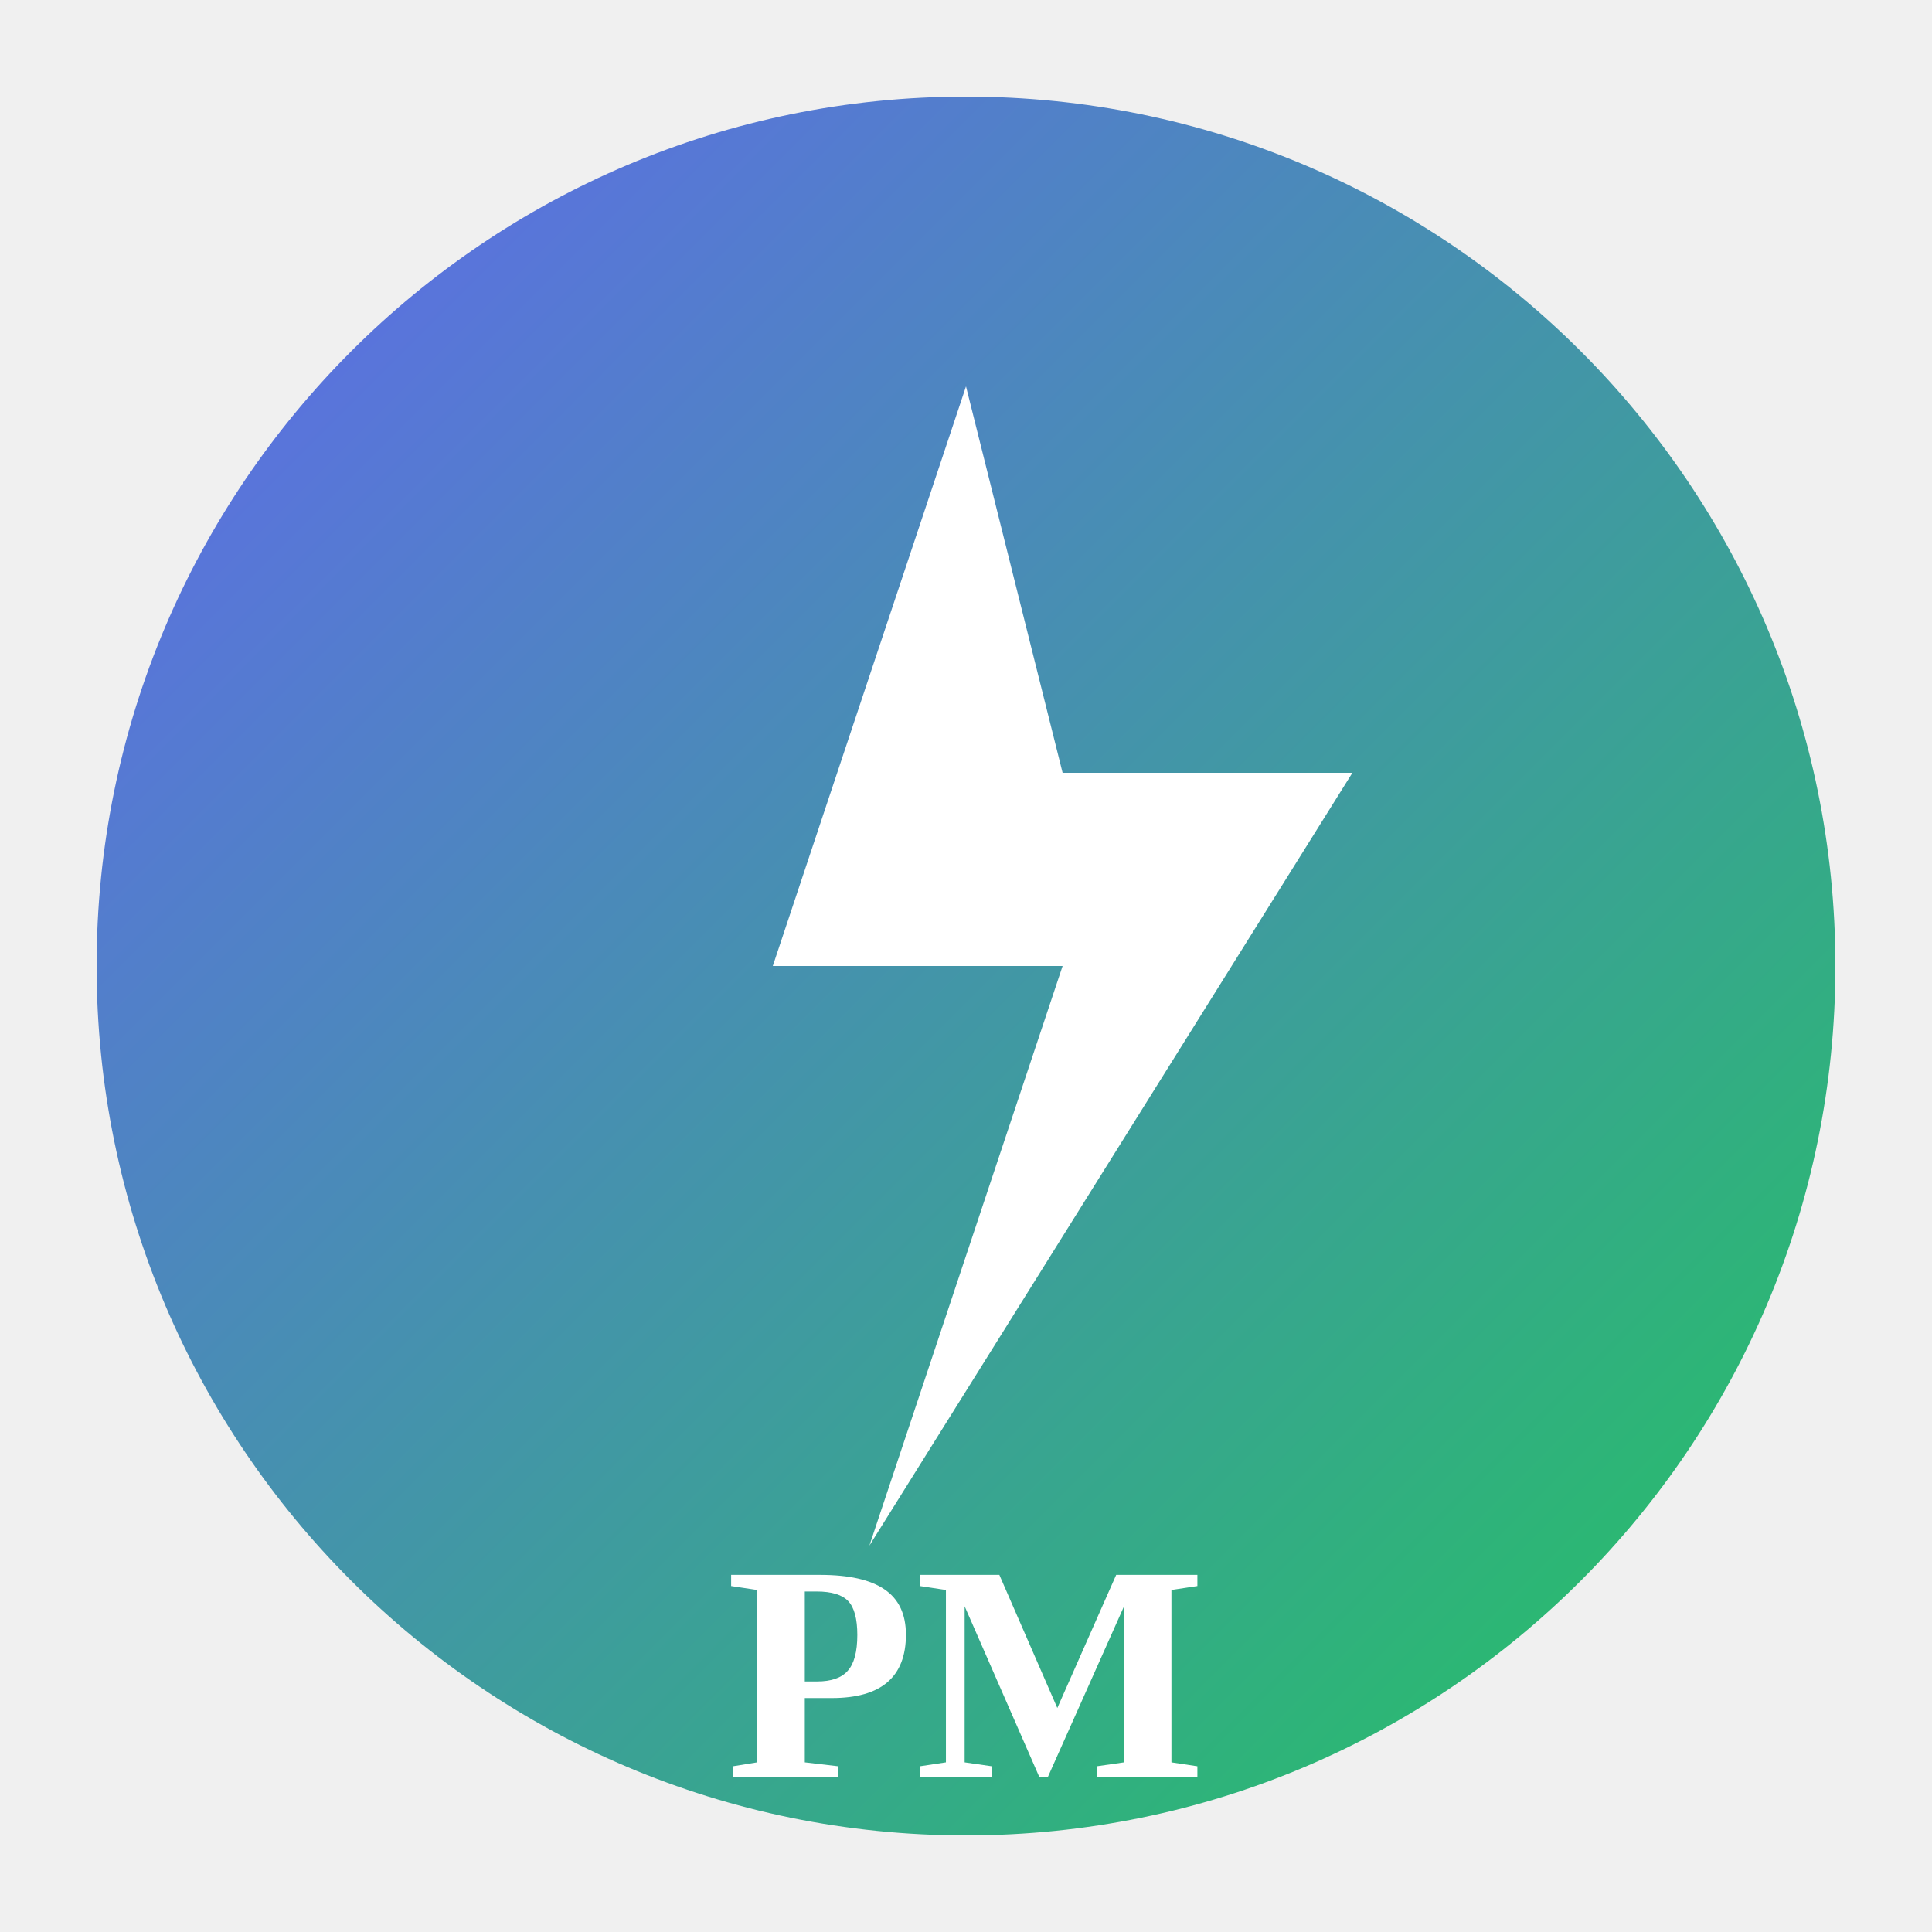
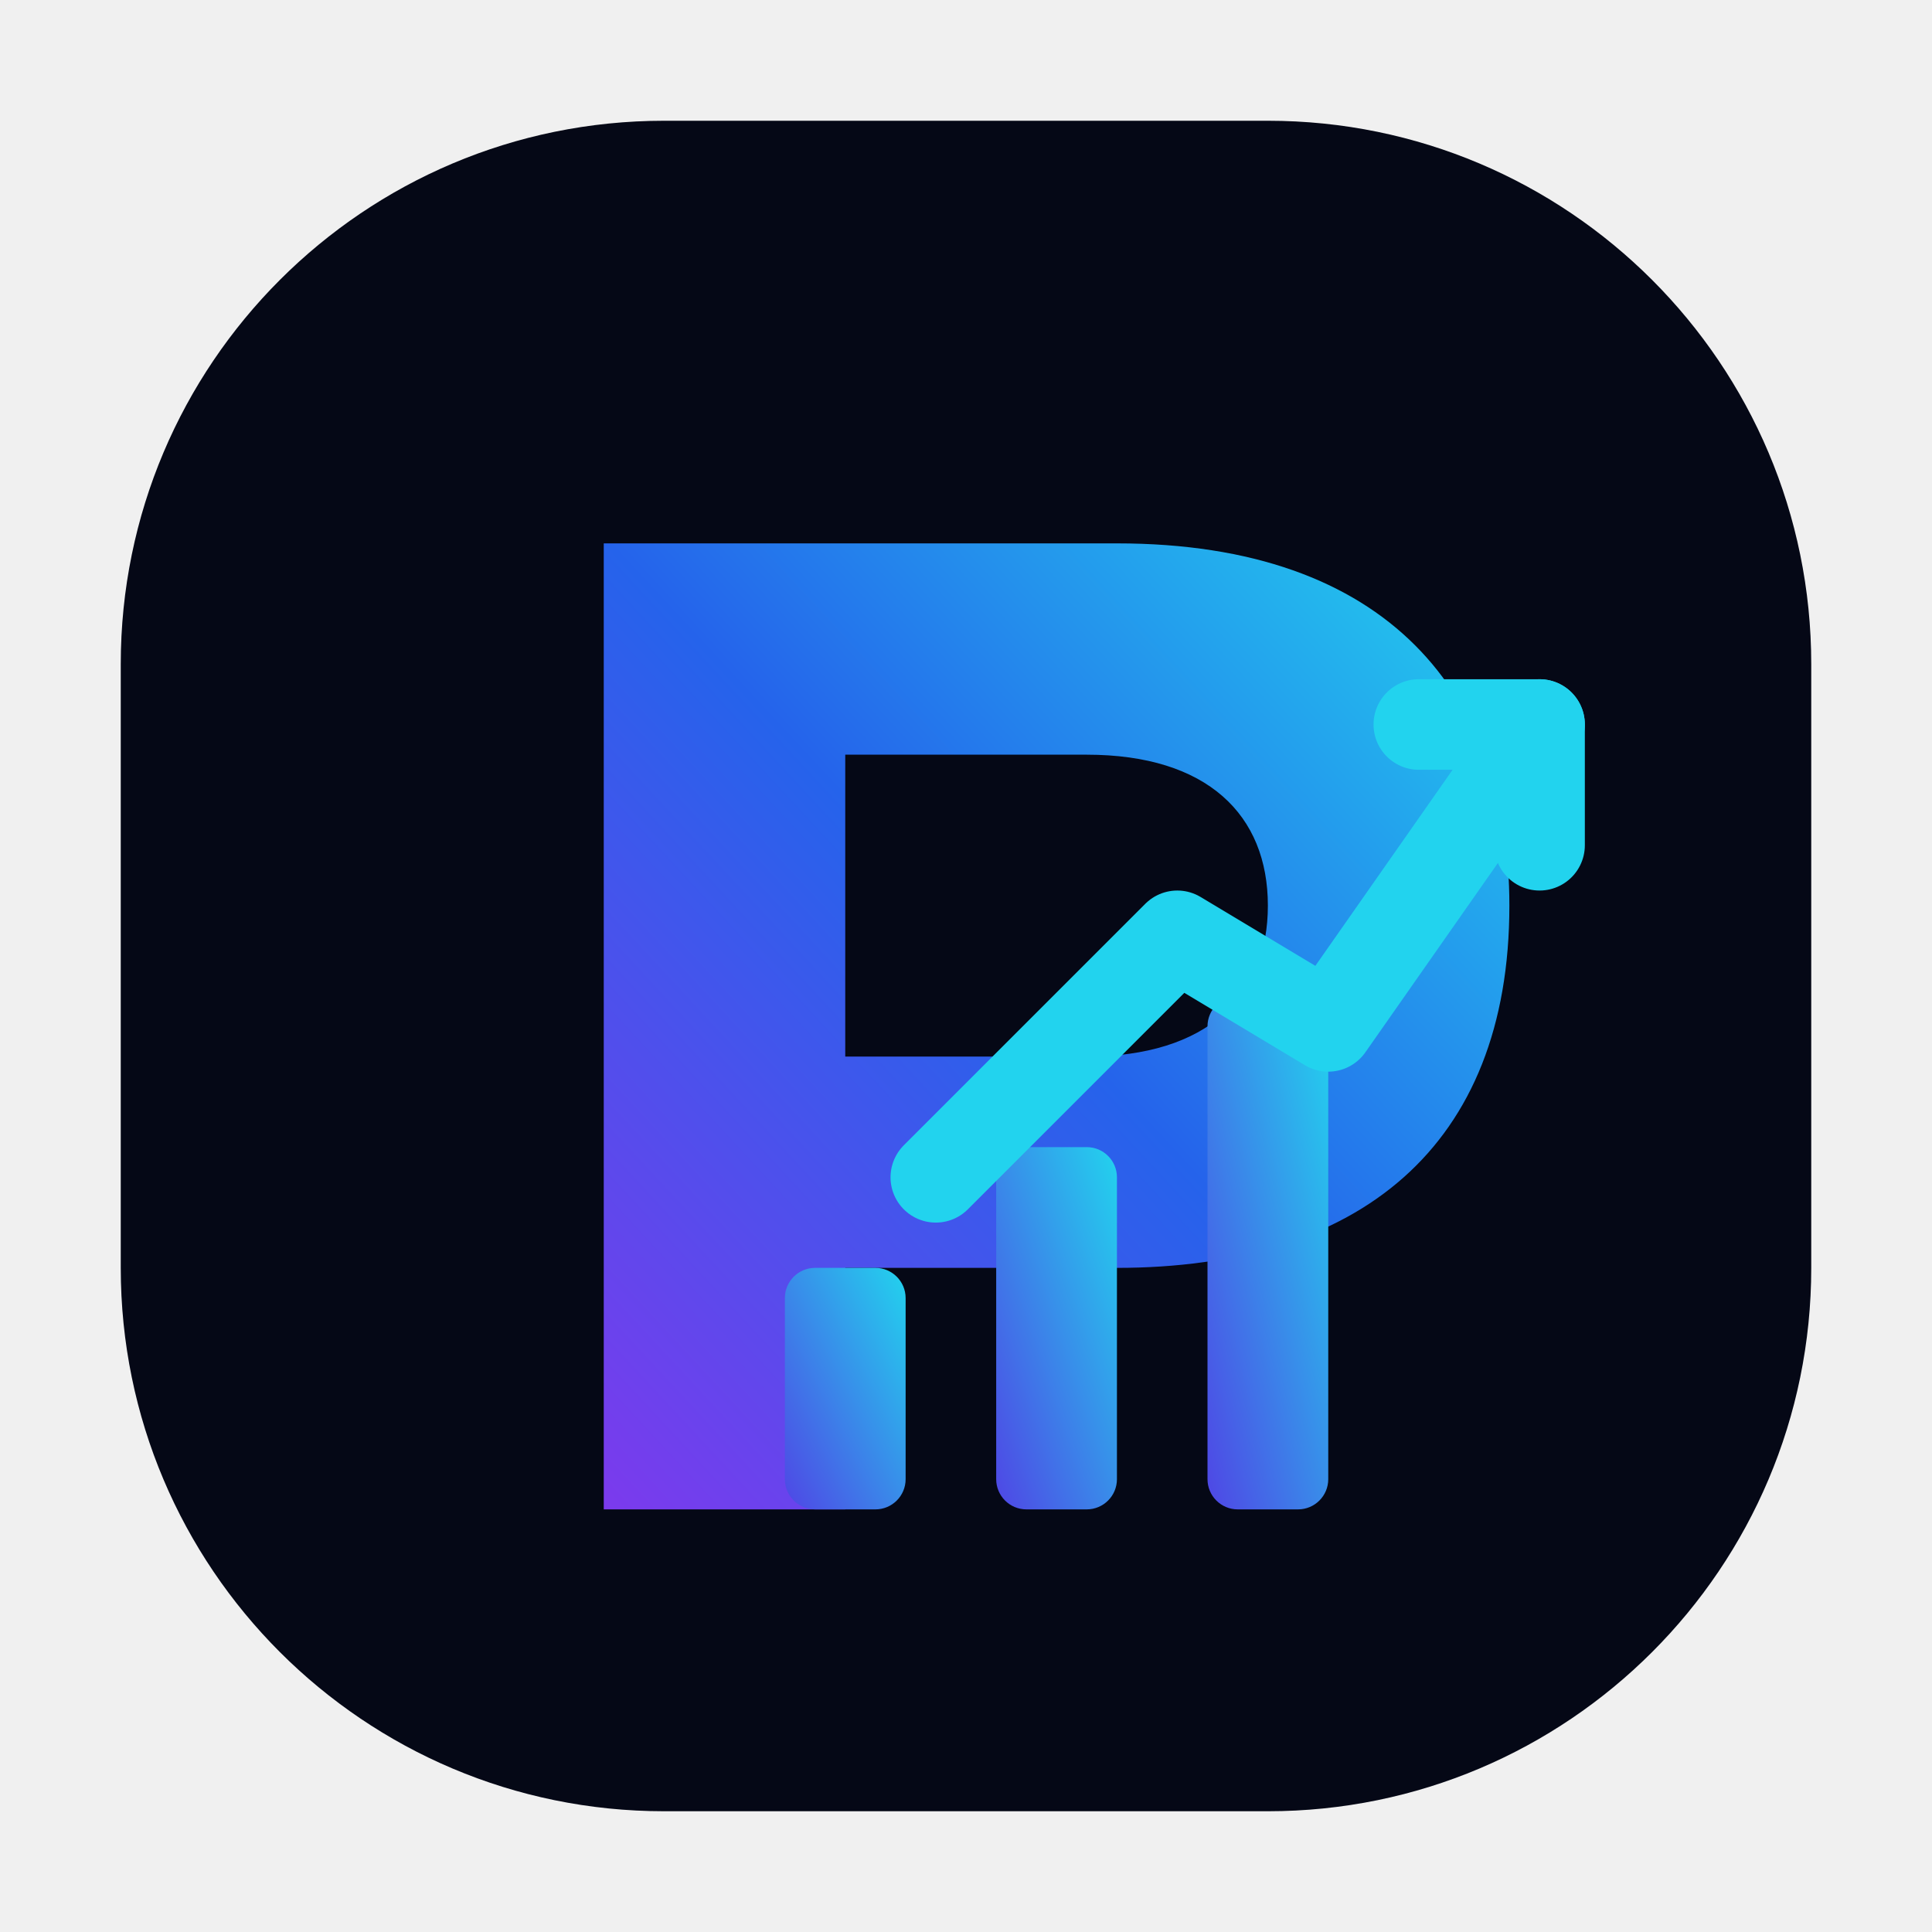
- <svg xmlns="http://www.w3.org/2000/svg" width="100" height="100" viewBox="0 0 100 100">
+ <svg xmlns="http://www.w3.org/2000/svg" viewBox="0 0 64 64">
  <defs>
-     <linearGradient id="grad2" x1="0%" y1="0%" x2="100%" y2="100%">
-       <stop offset="0%" stop-color="#6366f1" />
-       <stop offset="100%" stop-color="#22c55e" />
+     <linearGradient id="g1" x1="0%" y1="100%" x2="100%" y2="0%">
+       <stop offset="0%" stop-color="#7c3aed" />
+       <stop offset="50%" stop-color="#2563eb" />
+       <stop offset="100%" stop-color="#22d3ee" />
+     </linearGradient>
+     <linearGradient id="g2" x1="0%" y1="100%" x2="100%" y2="0%">
+       <stop offset="0%" stop-color="#4f46e5" />
+       <stop offset="100%" stop-color="#22d3ee" />
    </linearGradient>
  </defs>
-   <circle cx="50" cy="50" r="45" fill="url(#grad2)" />
-   <polygon points="50,20 40,50 55,50 45,80 70,40 55,40" fill="white" />
-   <text x="50%" y="92%" text-anchor="middle" fill="white" font-size="16" font-weight="bold">
-     PM
-   </text>
+   <rect x="4" y="4" width="56" height="56" rx="18" fill="#050816" />
+   <path d="M20 50V18H37C46 18 50 23 50 30C50 38 45 42 37 42H28V50H20ZM28 35H36C40 35 42 33 42 30C42 27 40 25 36 25H28V35Z" fill="url(#g1)" />
+   <rect x="26" y="42" width="4" height="8" rx="1" fill="url(#g2)" />
+   <rect x="33" y="38" width="4" height="12" rx="1" fill="url(#g2)" />
+   <rect x="40" y="33" width="4" height="17" rx="1" fill="url(#g2)" />
+   <path d="M31 39L39 31L44 34L51 24" fill="none" stroke="#22d3ee" stroke-width="3" stroke-linecap="round" stroke-linejoin="round" />
+   <path d="M47 24H51V28" fill="none" stroke="#22d3ee" stroke-width="3" stroke-linecap="round" stroke-linejoin="round" />
</svg>
